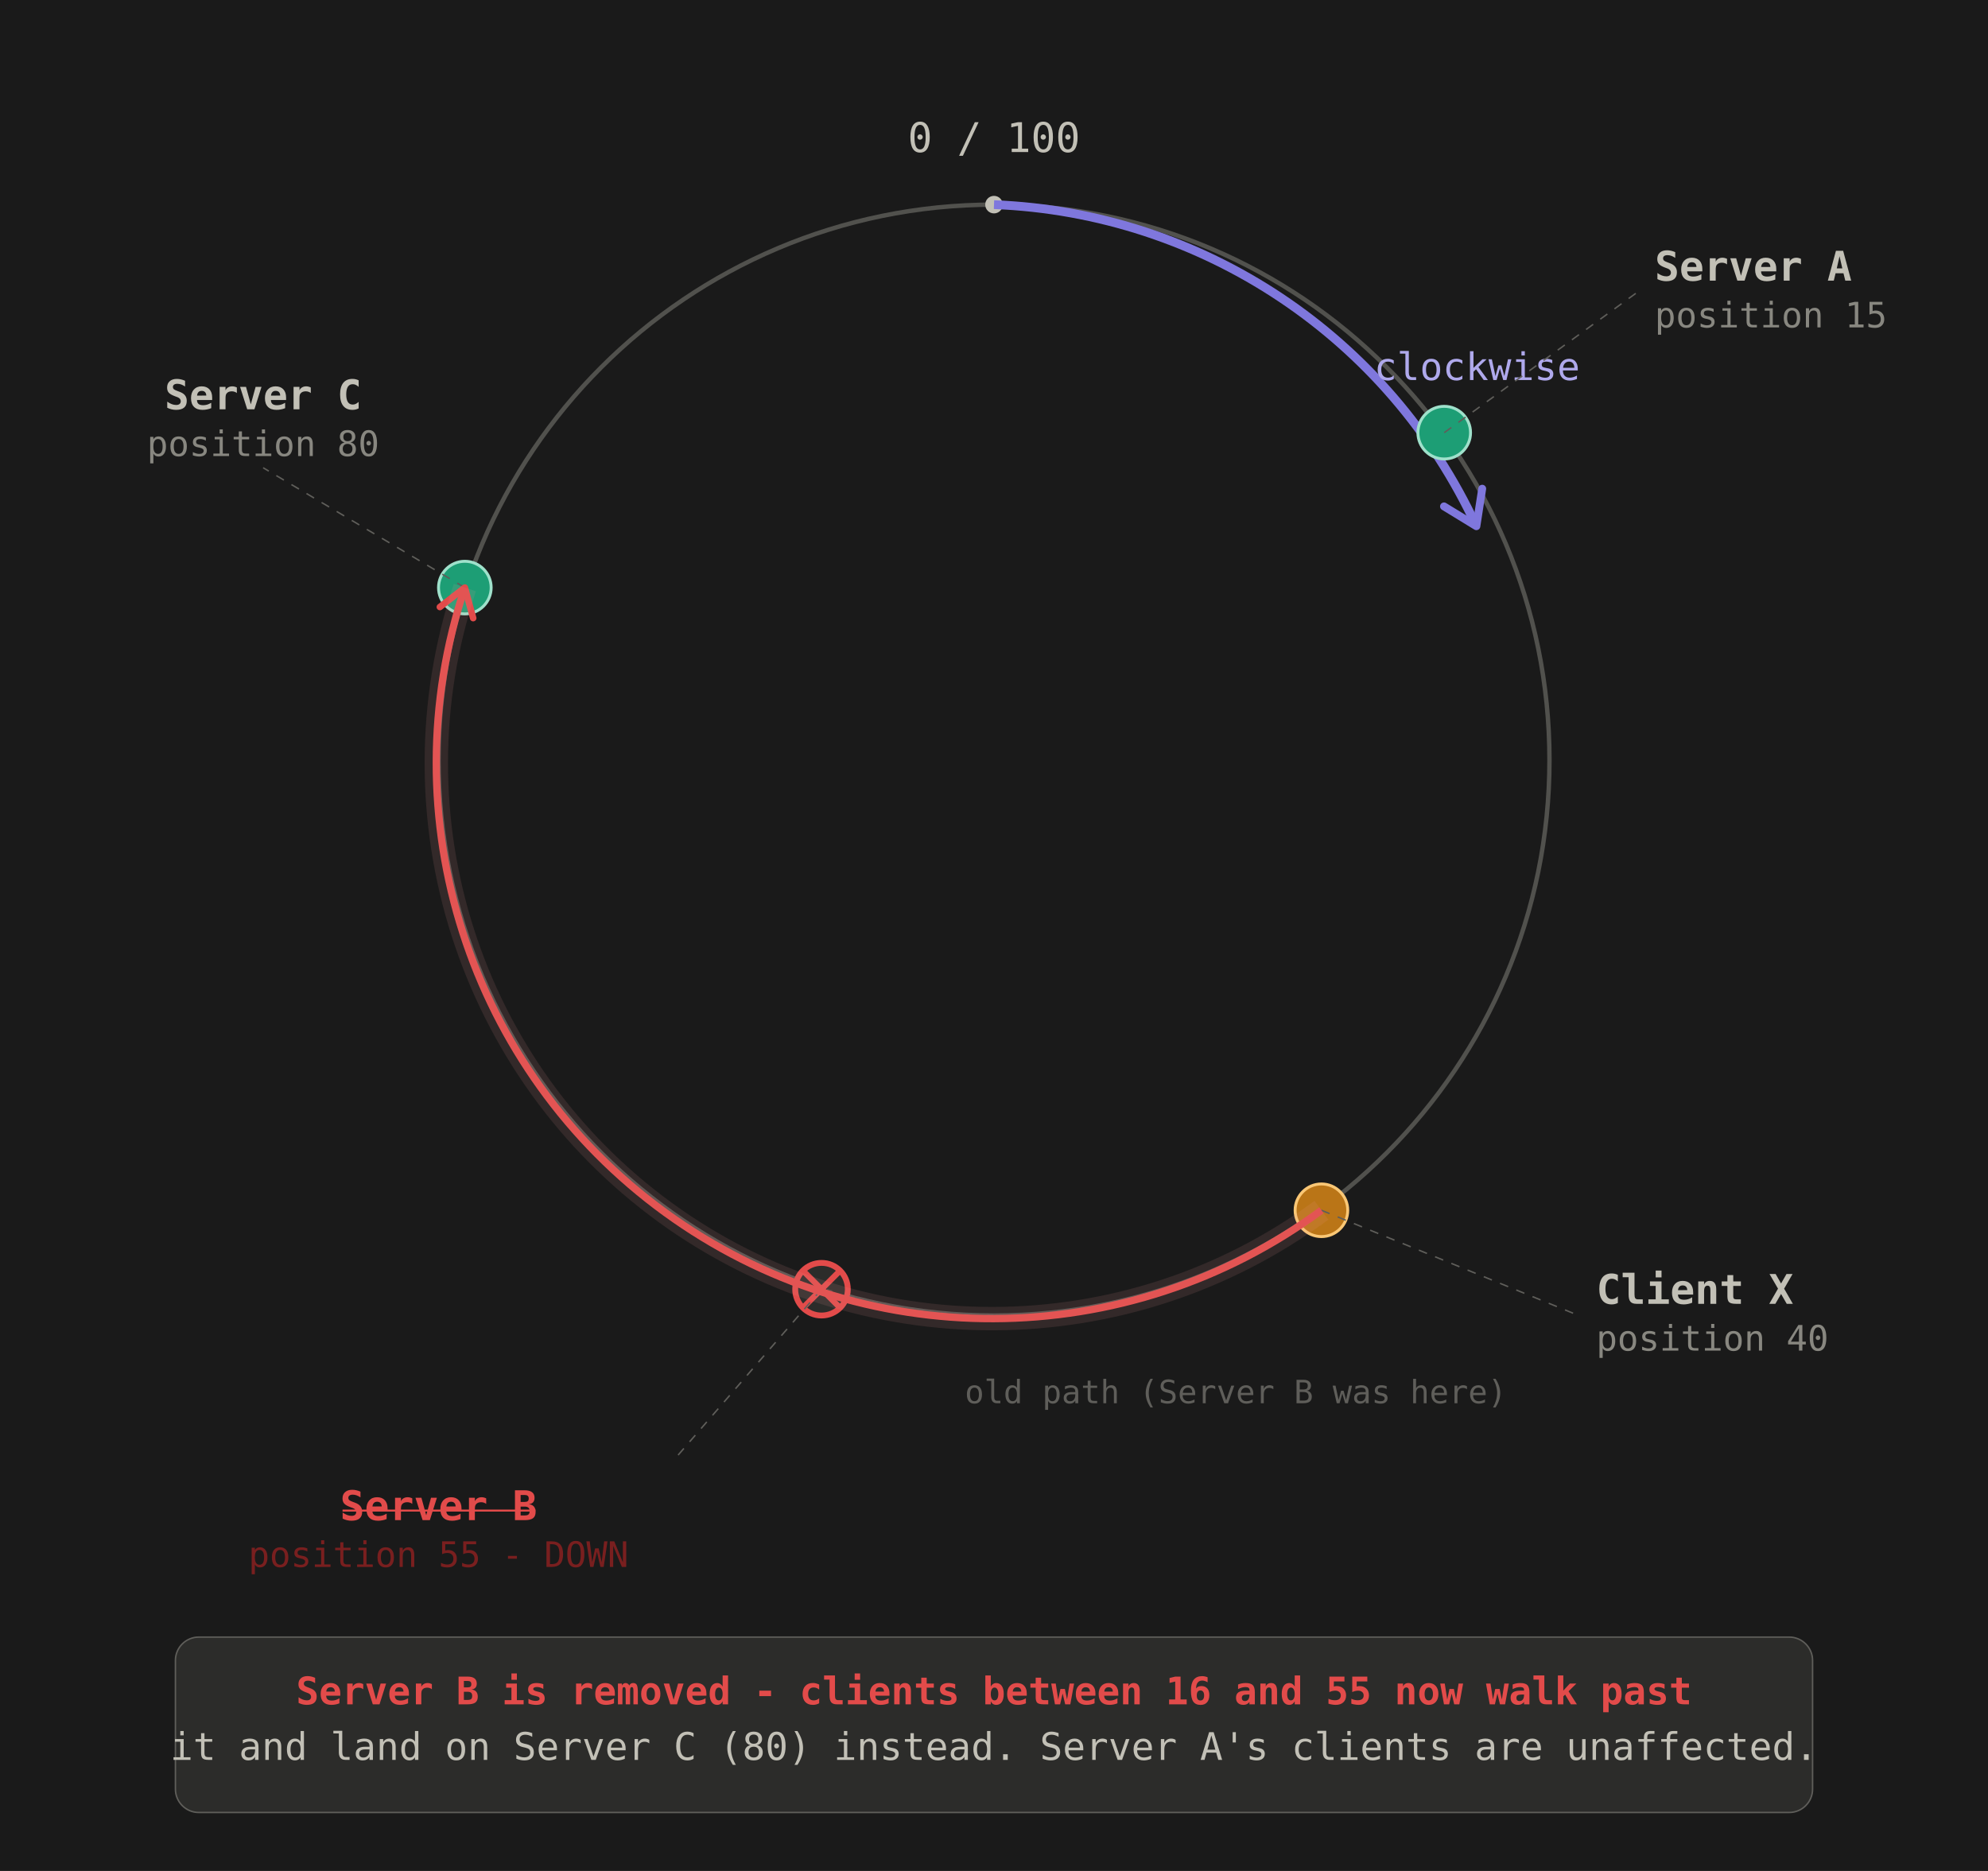
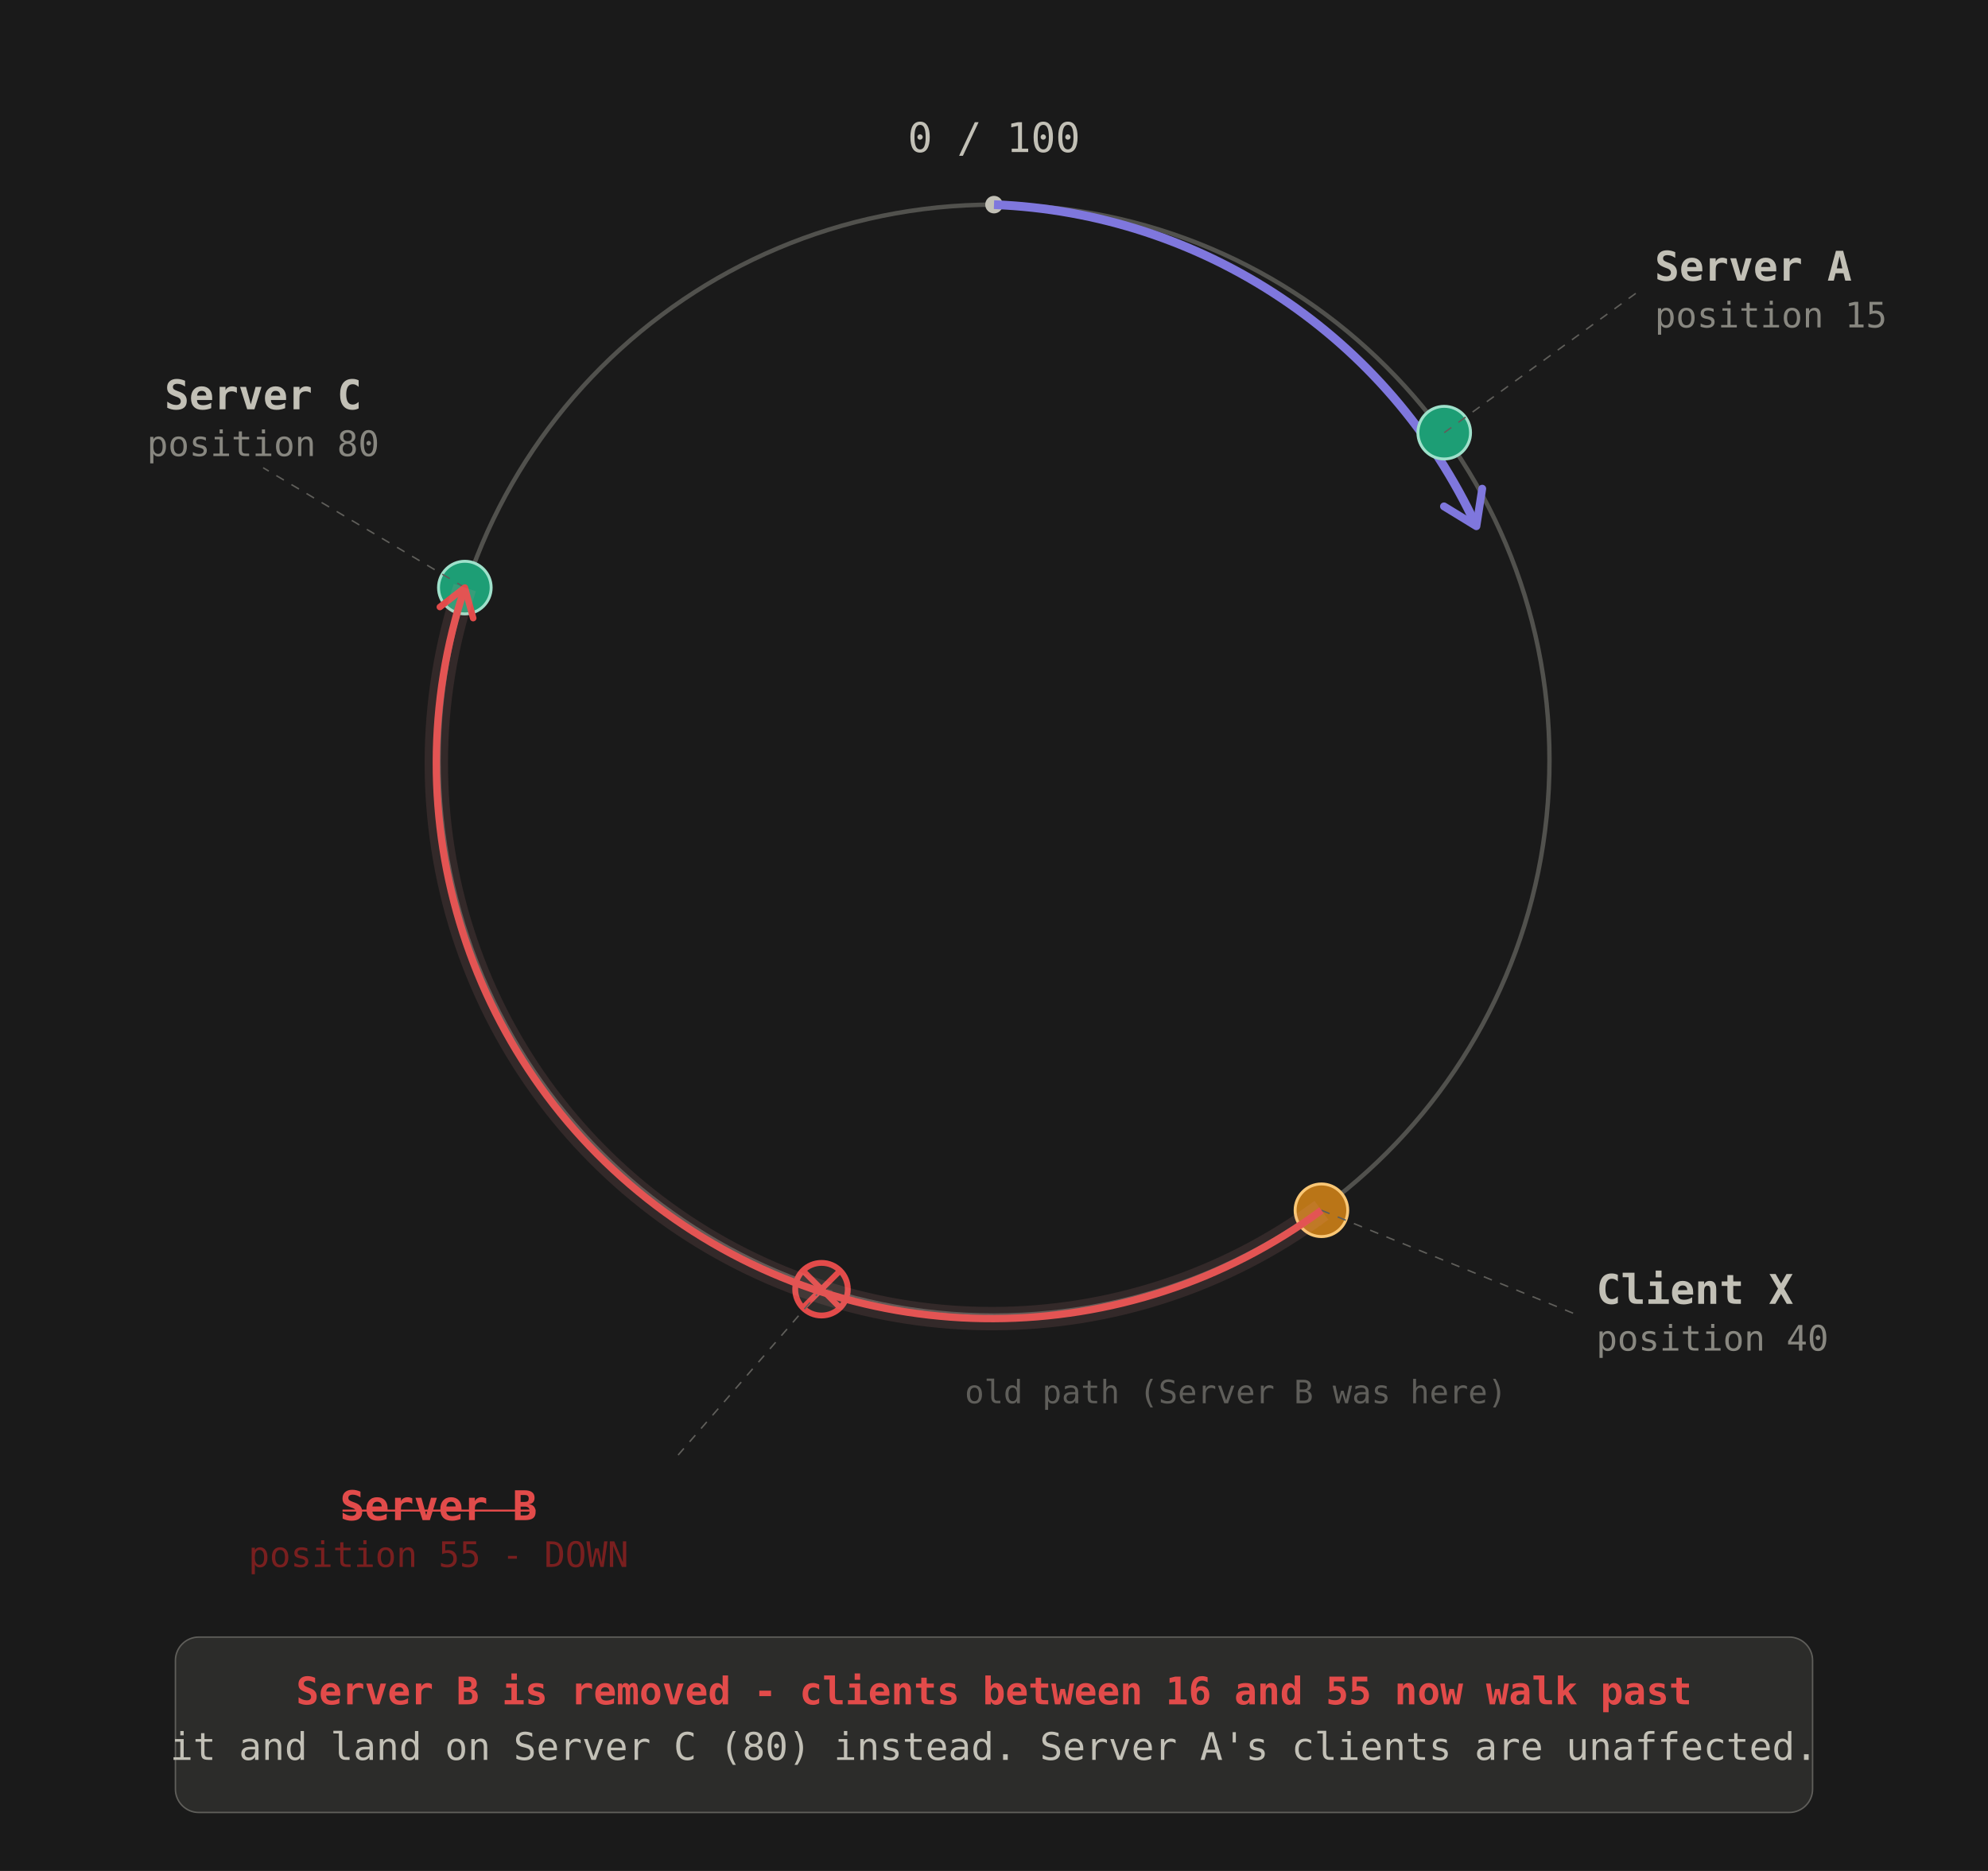
<svg xmlns="http://www.w3.org/2000/svg" width="680" height="640" viewBox="0 0 680 640">
  <rect width="680" height="640" fill="#1a1a1a" />
  <defs>
    <marker id="arrow-p2" viewBox="0 0 10 10" refX="8" refY="5" markerWidth="6" markerHeight="6" orient="auto-start-reverse">
      <path d="M2 1L8 5L2 9" fill="none" stroke="#7F77DD" stroke-width="1.5" stroke-linecap="round" stroke-linejoin="round" />
    </marker>
    <marker id="arrow-r" viewBox="0 0 10 10" refX="8" refY="5" markerWidth="6" markerHeight="6" orient="auto-start-reverse">
      <path d="M2 1L8 5L2 9" fill="none" stroke="#E24B4A" stroke-width="1.5" stroke-linecap="round" stroke-linejoin="round" />
    </marker>
  </defs>
  <circle cx="340" cy="260" r="190" fill="none" stroke="#888780" stroke-width="1.5" opacity="0.5" />
  <circle cx="340" cy="70" r="3" fill="#c2c0b6" />
  <text x="340" y="52" text-anchor="middle" font-family="monospace" font-size="14" fill="#c2c0b6">0 / 100</text>
  <path d="M 340 70 A 190 190 0 0 1 505 180" fill="none" stroke="#7F77DD" stroke-width="3" marker-end="url(#arrow-p2)" />
-   <text x="470" y="130" font-family="monospace" font-size="13" fill="#AFA9EC">clockwise</text>
  <circle cx="494" cy="148" r="9" fill="#1D9E75" stroke="#9FE1CB" stroke-width="1" />
  <line x1="494" y1="148" x2="560" y2="100" stroke="#5f5e5a" stroke-width="0.5" stroke-dasharray="3 3" />
  <text x="566" y="96" font-family="monospace" font-size="14" font-weight="bold" fill="#c2c0b6">Server A</text>
  <text x="566" y="112" font-family="monospace" font-size="12" fill="#888780">position 15</text>
  <circle cx="281" cy="441" r="9" fill="#2C2C2A" stroke="#E24B4A" stroke-width="2" />
  <line x1="275" y1="435" x2="287" y2="447" stroke="#E24B4A" stroke-width="2" />
  <line x1="287" y1="435" x2="275" y2="447" stroke="#E24B4A" stroke-width="2" />
  <line x1="281" y1="441" x2="230" y2="500" stroke="#5f5e5a" stroke-width="0.5" stroke-dasharray="3 3" />
  <text x="150" y="520" text-anchor="middle" font-family="monospace" font-size="14" font-weight="bold" fill="#E24B4A" text-decoration="line-through">Server B</text>
  <text x="150" y="536" text-anchor="middle" font-family="monospace" font-size="12" fill="#791F1F">position 55 - DOWN</text>
  <circle cx="159" cy="201" r="9" fill="#1D9E75" stroke="#9FE1CB" stroke-width="1" />
  <line x1="159" y1="201" x2="90" y2="160" stroke="#5f5e5a" stroke-width="0.5" stroke-dasharray="3 3" />
  <text x="90" y="140" text-anchor="middle" font-family="monospace" font-size="14" font-weight="bold" fill="#c2c0b6">Server C</text>
  <text x="90" y="156" text-anchor="middle" font-family="monospace" font-size="12" fill="#888780">position 80</text>
  <circle cx="452" cy="414" r="9" fill="#BA7517" stroke="#FAC775" stroke-width="1" />
  <line x1="452" y1="414" x2="540" y2="450" stroke="#5f5e5a" stroke-width="0.5" stroke-dasharray="3 3" />
  <text x="546" y="446" font-family="monospace" font-size="14" font-weight="bold" fill="#c2c0b6">Client X</text>
  <text x="546" y="462" font-family="monospace" font-size="12" fill="#888780">position 40</text>
  <path d="M 452 414 A 190 190 0 0 1 281 441" fill="none" stroke="#5f5e5a" stroke-width="1.5" stroke-dasharray="2 6" opacity="0.5" />
  <text x="330" y="480" font-family="monospace" font-size="11" fill="#5f5e5a">old path (Server B was here)</text>
  <path d="M 452 414 A 190 190 0 0 1 159 201" fill="none" stroke="#E24B4A" stroke-width="2.5" marker-end="url(#arrow-r)" />
  <path d="M 452 414 A 190 190 0 0 1 159 201" fill="none" stroke="#F09595" stroke-width="8" opacity="0.12" />
  <rect x="60" y="560" width="560" height="60" rx="8" fill="#2C2C2A" stroke="#5f5e5a" stroke-width="0.5" />
  <text x="340" y="583" text-anchor="middle" font-family="monospace" font-size="13" font-weight="bold" fill="#E24B4A">Server B is removed - clients between 16 and 55 now walk past</text>
  <text x="340" y="602" text-anchor="middle" font-family="monospace" font-size="13" fill="#c2c0b6">it and land on Server C (80) instead. Server A's clients are unaffected.</text>
</svg>
